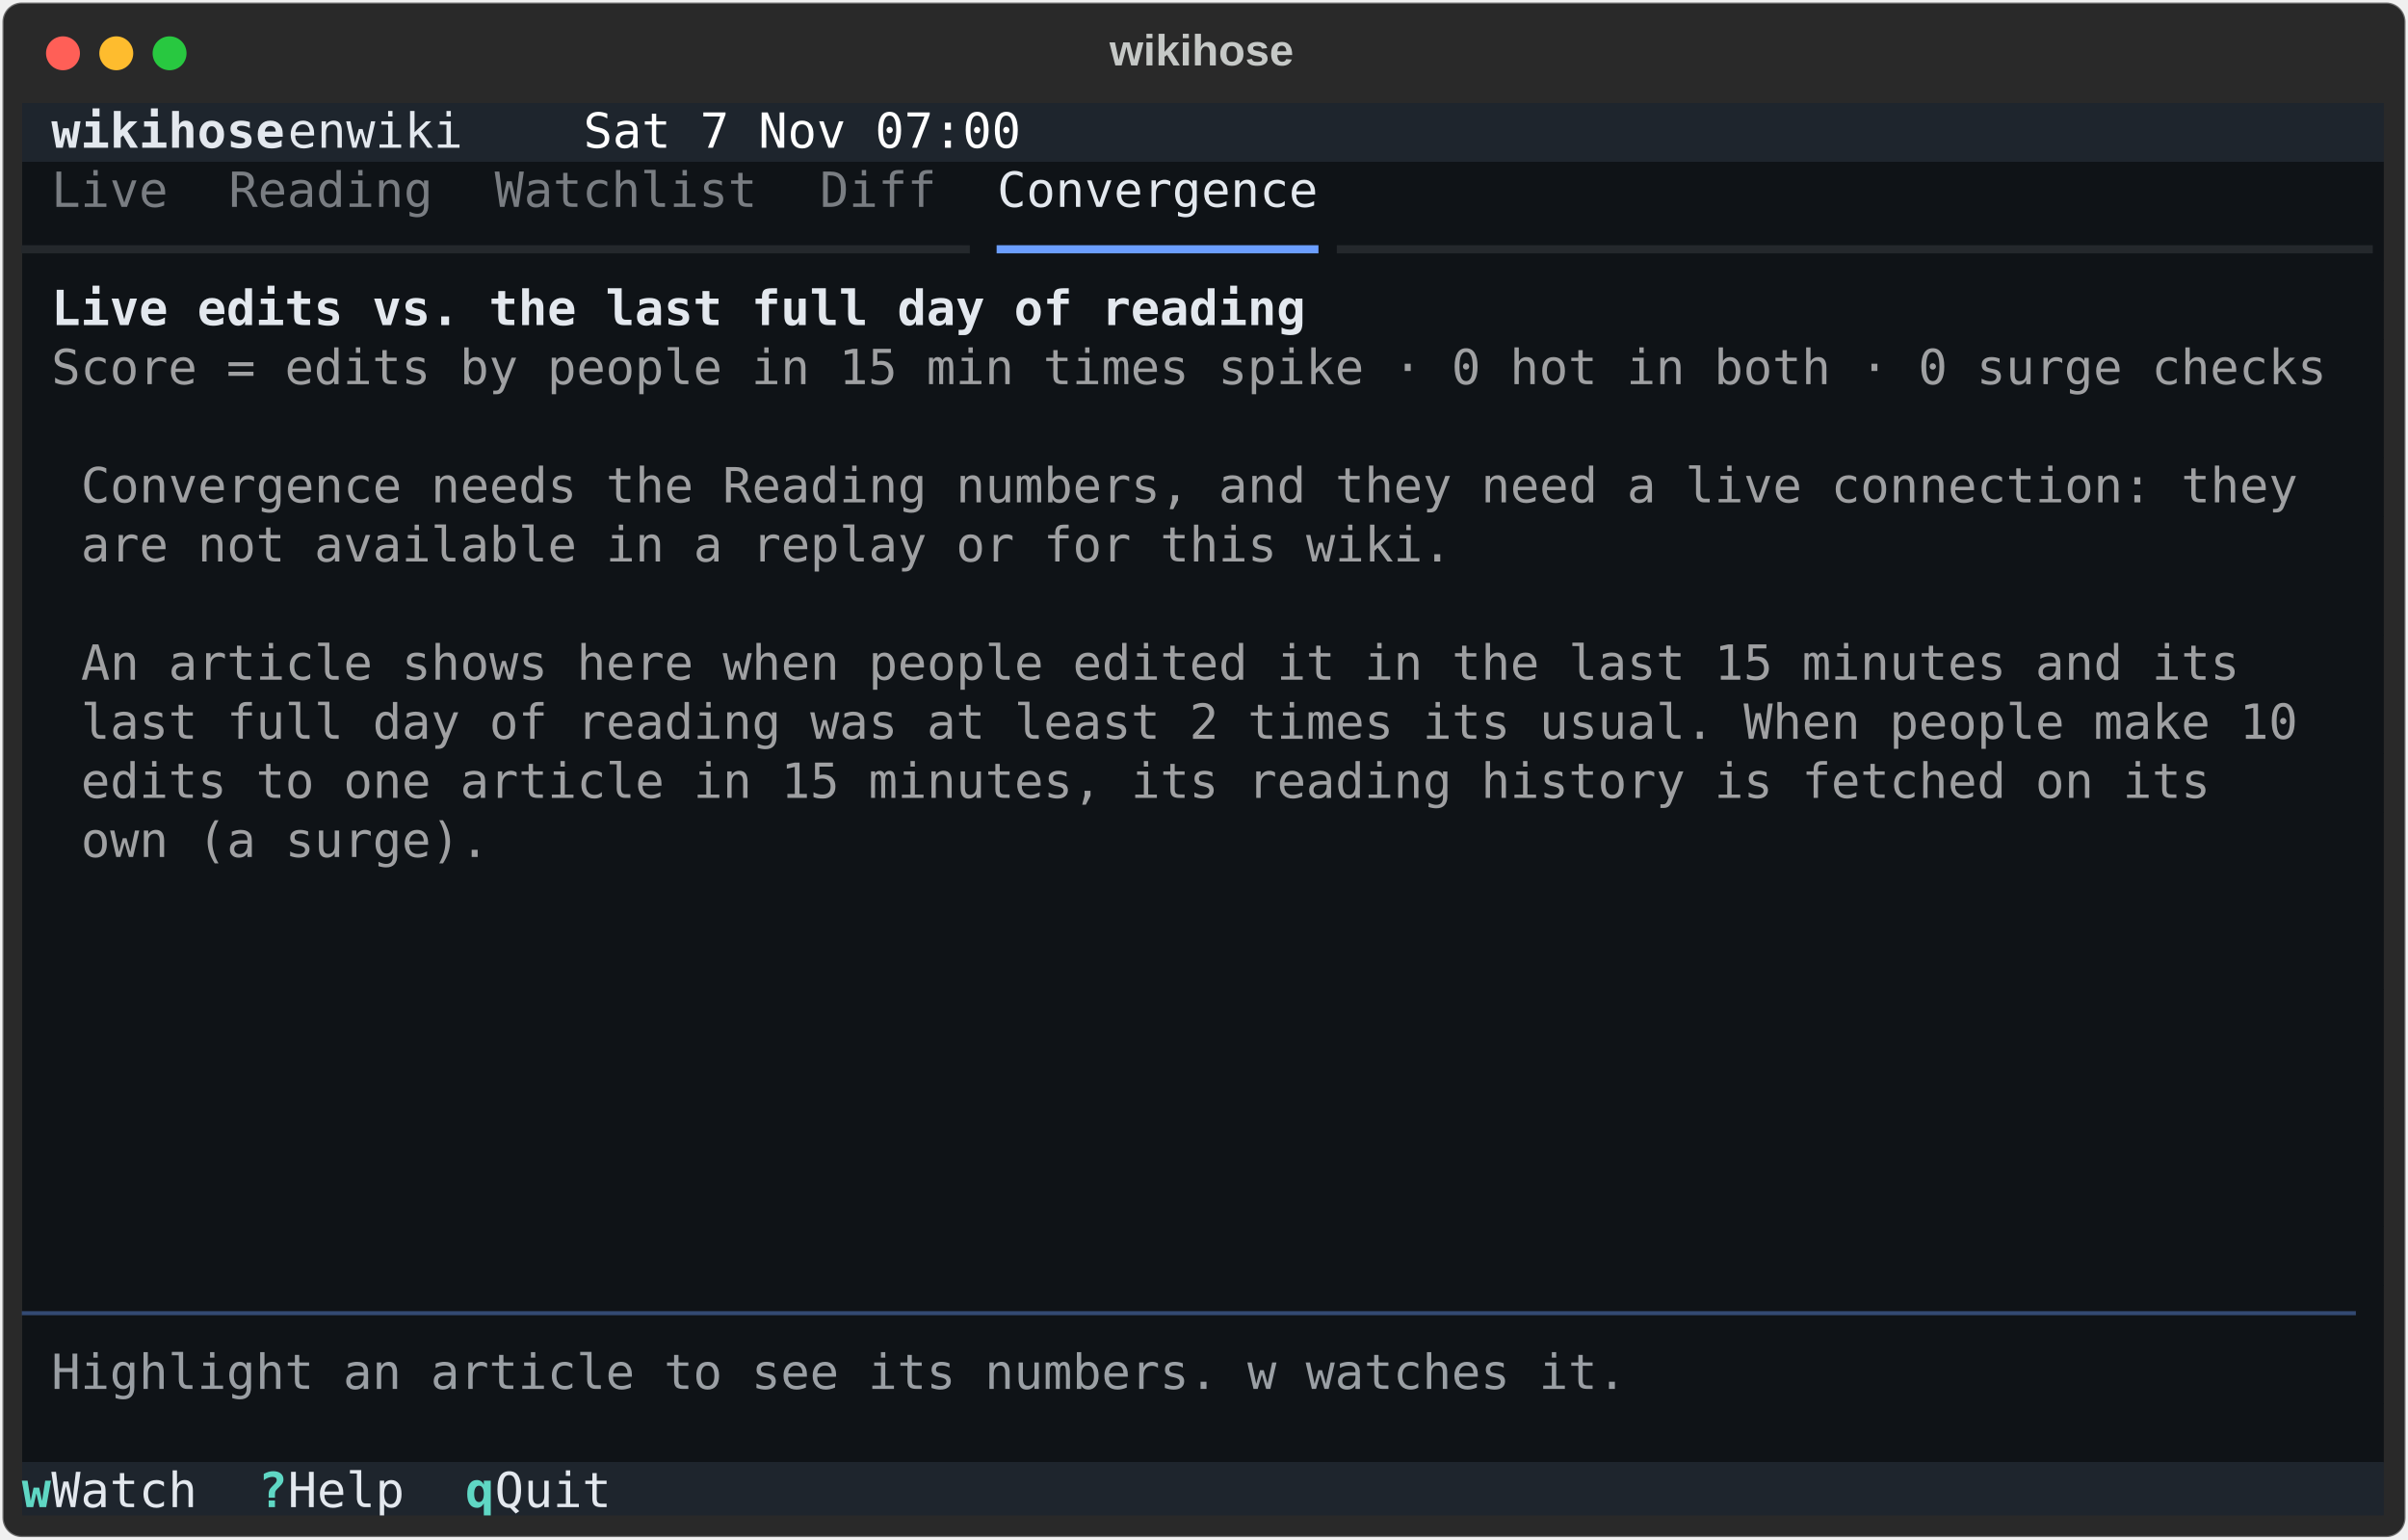
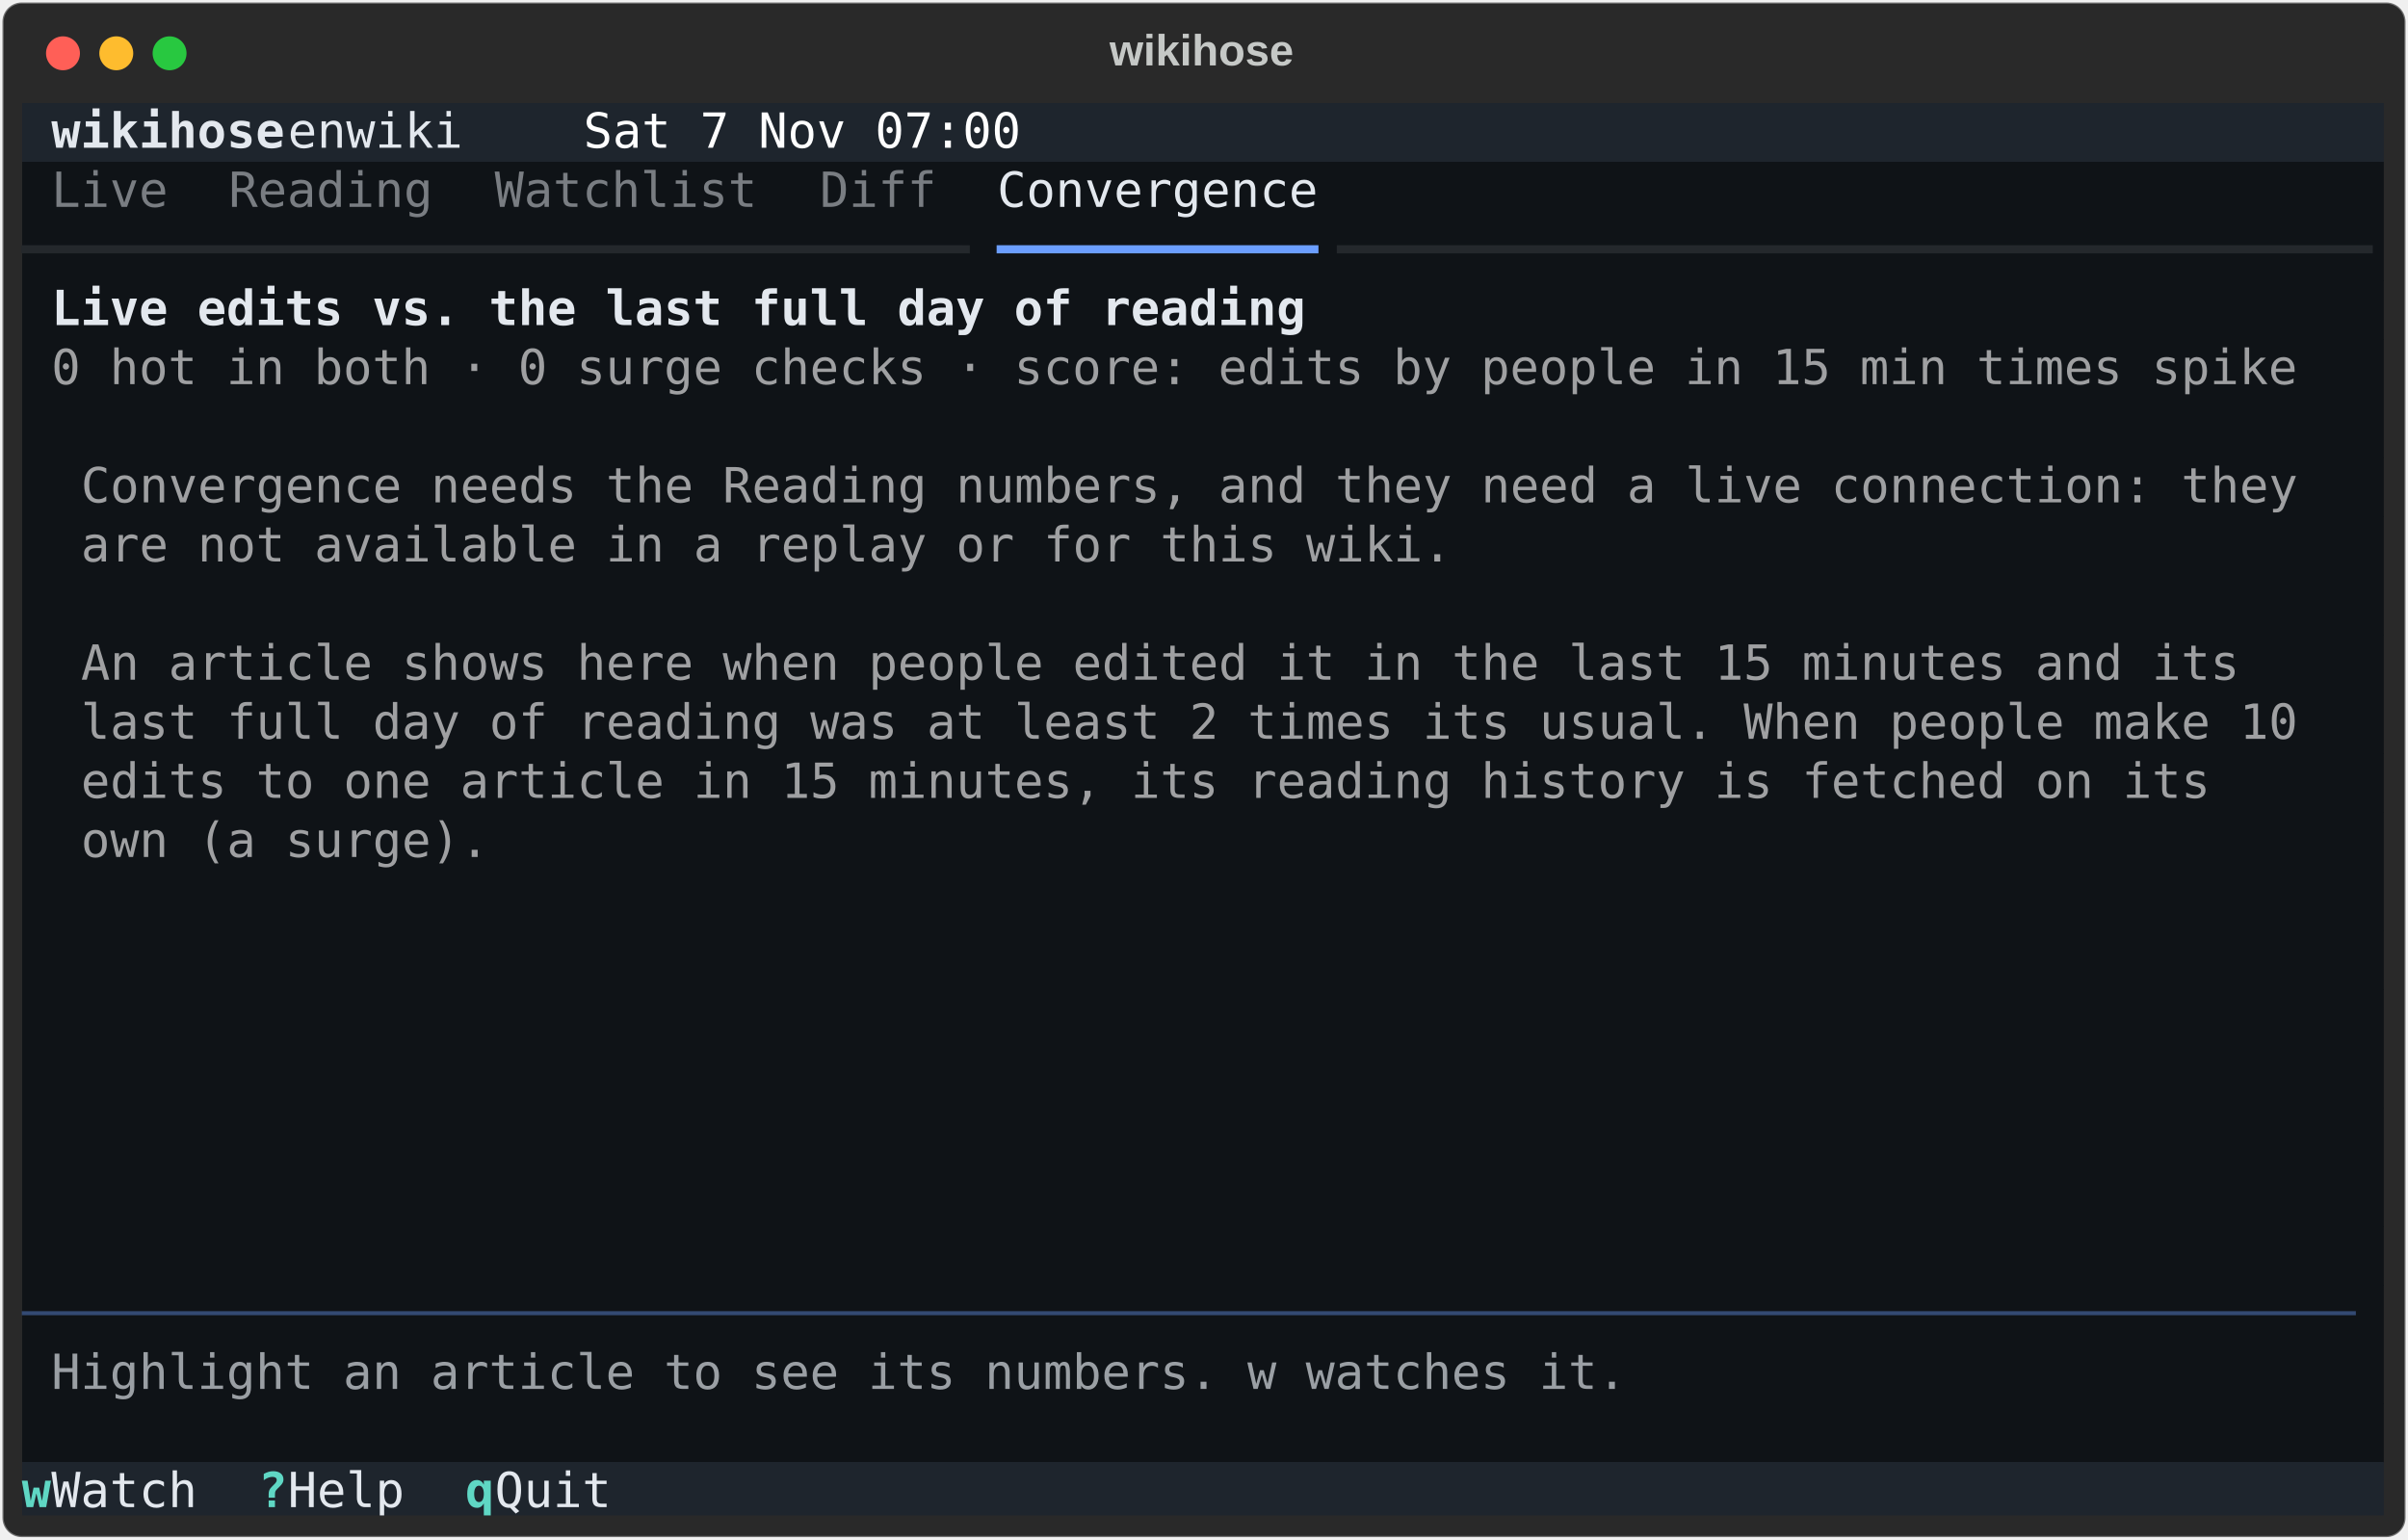
<svg xmlns="http://www.w3.org/2000/svg" class="rich-terminal" viewBox="0 0 994 635.6">
  <style>

    @font-face {
        font-family: "Fira Code";
        src: local("FiraCode-Regular"),
                url("https://cdnjs.cloudflare.com/ajax/libs/firacode/6.2.0/woff2/FiraCode-Regular.woff2") format("woff2"),
                url("https://cdnjs.cloudflare.com/ajax/libs/firacode/6.2.0/woff/FiraCode-Regular.woff") format("woff");
        font-style: normal;
        font-weight: 400;
    }
    @font-face {
        font-family: "Fira Code";
        src: local("FiraCode-Bold"),
                url("https://cdnjs.cloudflare.com/ajax/libs/firacode/6.2.0/woff2/FiraCode-Bold.woff2") format("woff2"),
                url("https://cdnjs.cloudflare.com/ajax/libs/firacode/6.2.0/woff/FiraCode-Bold.woff") format("woff");
        font-style: bold;
        font-weight: 700;
    }

    .terminal-matrix {
        font-family: Fira Code, monospace;
        font-size: 20px;
        line-height: 24.4px;
        font-variant-east-asian: full-width;
    }

    .terminal-title {
        font-size: 18px;
        font-weight: bold;
        font-family: arial;
    }

    .terminal-r1 { fill: #c5c8c6 }
.terminal-r2 { fill: #e3e8ee;font-weight: bold }
.terminal-r3 { fill: #e3e8ee }
.terminal-r4 { fill: #ffffff }
.terminal-r5 { fill: #797d82 }
.terminal-r6 { fill: #24282c }
.terminal-r7 { fill: #6b9eff }
.terminal-r8 { fill: #9fa0a2 }
.terminal-r9 { fill: #334a73 }
.terminal-r10 { fill: #9a9fa4 }
.terminal-r11 { fill: #5fd7c4;font-weight: bold }
    </style>
  <defs>
    <clipPath id="terminal-clip-terminal">
      <rect x="0" y="0" width="975.0" height="584.6" />
    </clipPath>
    <clipPath id="terminal-line-0">
      <rect x="0" y="1.5" width="976" height="24.65" />
    </clipPath>
    <clipPath id="terminal-line-1">
      <rect x="0" y="25.9" width="976" height="24.65" />
    </clipPath>
    <clipPath id="terminal-line-2">
      <rect x="0" y="50.3" width="976" height="24.65" />
    </clipPath>
    <clipPath id="terminal-line-3">
      <rect x="0" y="74.7" width="976" height="24.65" />
    </clipPath>
    <clipPath id="terminal-line-4">
      <rect x="0" y="99.1" width="976" height="24.65" />
    </clipPath>
    <clipPath id="terminal-line-5">
      <rect x="0" y="123.5" width="976" height="24.65" />
    </clipPath>
    <clipPath id="terminal-line-6">
      <rect x="0" y="147.9" width="976" height="24.65" />
    </clipPath>
    <clipPath id="terminal-line-7">
      <rect x="0" y="172.3" width="976" height="24.65" />
    </clipPath>
    <clipPath id="terminal-line-8">
      <rect x="0" y="196.7" width="976" height="24.65" />
    </clipPath>
    <clipPath id="terminal-line-9">
      <rect x="0" y="221.1" width="976" height="24.65" />
    </clipPath>
    <clipPath id="terminal-line-10">
      <rect x="0" y="245.5" width="976" height="24.65" />
    </clipPath>
    <clipPath id="terminal-line-11">
      <rect x="0" y="269.9" width="976" height="24.65" />
    </clipPath>
    <clipPath id="terminal-line-12">
      <rect x="0" y="294.3" width="976" height="24.65" />
    </clipPath>
    <clipPath id="terminal-line-13">
      <rect x="0" y="318.7" width="976" height="24.65" />
    </clipPath>
    <clipPath id="terminal-line-14">
      <rect x="0" y="343.1" width="976" height="24.65" />
    </clipPath>
    <clipPath id="terminal-line-15">
      <rect x="0" y="367.5" width="976" height="24.65" />
    </clipPath>
    <clipPath id="terminal-line-16">
      <rect x="0" y="391.9" width="976" height="24.65" />
    </clipPath>
    <clipPath id="terminal-line-17">
      <rect x="0" y="416.3" width="976" height="24.65" />
    </clipPath>
    <clipPath id="terminal-line-18">
      <rect x="0" y="440.7" width="976" height="24.65" />
    </clipPath>
    <clipPath id="terminal-line-19">
      <rect x="0" y="465.1" width="976" height="24.65" />
    </clipPath>
    <clipPath id="terminal-line-20">
      <rect x="0" y="489.5" width="976" height="24.65" />
    </clipPath>
    <clipPath id="terminal-line-21">
      <rect x="0" y="513.9" width="976" height="24.65" />
    </clipPath>
    <clipPath id="terminal-line-22">
      <rect x="0" y="538.3" width="976" height="24.65" />
    </clipPath>
  </defs>
  <rect fill="#292929" stroke="rgba(255,255,255,0.35)" stroke-width="1" x="1" y="1" width="992" height="633.6" rx="8" />
  <text class="terminal-title" fill="#c5c8c6" text-anchor="middle" x="496" y="27">wikihose</text>
  <g transform="translate(26,22)">
    <circle cx="0" cy="0" r="7" fill="#ff5f57" />
    <circle cx="22" cy="0" r="7" fill="#febc2e" />
    <circle cx="44" cy="0" r="7" fill="#28c840" />
  </g>
  <g transform="translate(9, 41)" clip-path="url(#terminal-clip-terminal)">
    <rect fill="#1e252d" x="0" y="1.5" width="12.2" height="24.65" shape-rendering="crispEdges" />
    <rect fill="#1e252d" x="12.2" y="1.5" width="97.6" height="24.65" shape-rendering="crispEdges" />
    <rect fill="#1e252d" x="109.8" y="1.5" width="122" height="24.65" shape-rendering="crispEdges" />
    <rect fill="#1e252d" x="231.8" y="1.5" width="183" height="24.65" shape-rendering="crispEdges" />
    <rect fill="#1e252d" x="414.8" y="1.5" width="561.2" height="24.65" shape-rendering="crispEdges" />
    <rect fill="#0f1317" x="0" y="25.9" width="12.2" height="24.65" shape-rendering="crispEdges" />
    <rect fill="#0f1317" x="12.2" y="25.9" width="48.8" height="24.65" shape-rendering="crispEdges" />
    <rect fill="#0f1317" x="61" y="25.9" width="24.4" height="24.65" shape-rendering="crispEdges" />
    <rect fill="#0f1317" x="85.4" y="25.9" width="85.4" height="24.65" shape-rendering="crispEdges" />
    <rect fill="#0f1317" x="170.8" y="25.9" width="24.4" height="24.65" shape-rendering="crispEdges" />
    <rect fill="#0f1317" x="195.2" y="25.9" width="109.8" height="24.65" shape-rendering="crispEdges" />
    <rect fill="#0f1317" x="305" y="25.9" width="24.4" height="24.65" shape-rendering="crispEdges" />
    <rect fill="#0f1317" x="329.4" y="25.9" width="48.8" height="24.65" shape-rendering="crispEdges" />
    <rect fill="#0f1317" x="378.2" y="25.9" width="24.4" height="24.65" shape-rendering="crispEdges" />
    <rect fill="#0f1317" x="402.6" y="25.9" width="134.2" height="24.65" shape-rendering="crispEdges" />
    <rect fill="#0f1317" x="536.8" y="25.9" width="439.2" height="24.65" shape-rendering="crispEdges" />
    <rect fill="#0f1317" x="0" y="50.3" width="402.6" height="24.65" shape-rendering="crispEdges" />
    <rect fill="#0f1317" x="402.6" y="50.3" width="134.2" height="24.65" shape-rendering="crispEdges" />
    <rect fill="#0f1317" x="536.8" y="50.3" width="439.2" height="24.65" shape-rendering="crispEdges" />
    <rect fill="#0f1317" x="0" y="74.7" width="12.2" height="24.65" shape-rendering="crispEdges" />
    <rect fill="#0f1317" x="12.2" y="74.7" width="524.6" height="24.65" shape-rendering="crispEdges" />
    <rect fill="#0f1317" x="536.8" y="74.7" width="439.2" height="24.65" shape-rendering="crispEdges" />
    <rect fill="#0f1317" x="0" y="99.1" width="12.2" height="24.65" shape-rendering="crispEdges" />
-     <rect fill="#0f1317" x="12.2" y="99.1" width="951.6" height="24.65" shape-rendering="crispEdges" />
-     <rect fill="#0f1317" x="963.8" y="99.1" width="12.2" height="24.65" shape-rendering="crispEdges" />
+     <rect fill="#0f1317" x="12.2" y="99.1" width="939.4" height="24.65" shape-rendering="crispEdges" />
+     <rect fill="#0f1317" x="951.6" y="99.1" width="24.4" height="24.65" shape-rendering="crispEdges" />
    <rect fill="#0f1317" x="0" y="123.5" width="976" height="24.65" shape-rendering="crispEdges" />
    <rect fill="#0f1317" x="0" y="147.9" width="24.4" height="24.65" shape-rendering="crispEdges" />
    <rect fill="#0f1317" x="24.4" y="147.9" width="927.2" height="24.65" shape-rendering="crispEdges" />
    <rect fill="#0f1317" x="951.6" y="147.9" width="24.4" height="24.65" shape-rendering="crispEdges" />
    <rect fill="#0f1317" x="0" y="172.3" width="24.4" height="24.65" shape-rendering="crispEdges" />
    <rect fill="#0f1317" x="24.4" y="172.3" width="573.4" height="24.65" shape-rendering="crispEdges" />
    <rect fill="#0f1317" x="597.8" y="172.3" width="378.2" height="24.65" shape-rendering="crispEdges" />
    <rect fill="#0f1317" x="0" y="196.7" width="24.4" height="24.65" shape-rendering="crispEdges" />
    <rect fill="#0f1317" x="24.4" y="196.7" width="0" height="24.65" shape-rendering="crispEdges" />
    <rect fill="#0f1317" x="24.4" y="196.7" width="951.6" height="24.65" shape-rendering="crispEdges" />
    <rect fill="#0f1317" x="0" y="221.1" width="24.4" height="24.65" shape-rendering="crispEdges" />
    <rect fill="#0f1317" x="24.4" y="221.1" width="902.8" height="24.65" shape-rendering="crispEdges" />
    <rect fill="#0f1317" x="927.2" y="221.1" width="48.8" height="24.65" shape-rendering="crispEdges" />
    <rect fill="#0f1317" x="0" y="245.5" width="24.4" height="24.65" shape-rendering="crispEdges" />
    <rect fill="#0f1317" x="24.4" y="245.5" width="927.2" height="24.65" shape-rendering="crispEdges" />
    <rect fill="#0f1317" x="951.6" y="245.5" width="24.4" height="24.65" shape-rendering="crispEdges" />
    <rect fill="#0f1317" x="0" y="269.9" width="24.4" height="24.65" shape-rendering="crispEdges" />
    <rect fill="#0f1317" x="24.4" y="269.9" width="890.6" height="24.65" shape-rendering="crispEdges" />
    <rect fill="#0f1317" x="915" y="269.9" width="61" height="24.65" shape-rendering="crispEdges" />
    <rect fill="#0f1317" x="0" y="294.3" width="24.4" height="24.65" shape-rendering="crispEdges" />
    <rect fill="#0f1317" x="24.4" y="294.3" width="170.8" height="24.65" shape-rendering="crispEdges" />
    <rect fill="#0f1317" x="195.2" y="294.3" width="780.8" height="24.65" shape-rendering="crispEdges" />
    <rect fill="#0f1317" x="0" y="318.7" width="24.4" height="24.65" shape-rendering="crispEdges" />
    <rect fill="#0f1317" x="24.4" y="318.7" width="927.2" height="24.65" shape-rendering="crispEdges" />
    <rect fill="#0f1317" x="951.6" y="318.7" width="24.4" height="24.65" shape-rendering="crispEdges" />
    <rect fill="#0f1317" x="0" y="343.1" width="24.4" height="24.65" shape-rendering="crispEdges" />
    <rect fill="#0f1317" x="24.4" y="343.1" width="927.2" height="24.65" shape-rendering="crispEdges" />
    <rect fill="#0f1317" x="951.6" y="343.1" width="24.4" height="24.65" shape-rendering="crispEdges" />
    <rect fill="#0f1317" x="0" y="367.5" width="24.4" height="24.65" shape-rendering="crispEdges" />
    <rect fill="#0f1317" x="24.4" y="367.5" width="927.2" height="24.65" shape-rendering="crispEdges" />
    <rect fill="#0f1317" x="951.6" y="367.5" width="24.4" height="24.65" shape-rendering="crispEdges" />
    <rect fill="#0f1317" x="0" y="391.9" width="24.4" height="24.65" shape-rendering="crispEdges" />
    <rect fill="#0f1317" x="24.4" y="391.9" width="927.2" height="24.65" shape-rendering="crispEdges" />
    <rect fill="#0f1317" x="951.6" y="391.9" width="24.4" height="24.65" shape-rendering="crispEdges" />
    <rect fill="#0f1317" x="0" y="416.3" width="24.4" height="24.65" shape-rendering="crispEdges" />
    <rect fill="#0f1317" x="24.4" y="416.3" width="927.2" height="24.65" shape-rendering="crispEdges" />
    <rect fill="#0f1317" x="951.6" y="416.3" width="24.4" height="24.65" shape-rendering="crispEdges" />
    <rect fill="#0f1317" x="0" y="440.7" width="24.4" height="24.65" shape-rendering="crispEdges" />
    <rect fill="#0f1317" x="24.4" y="440.7" width="927.2" height="24.65" shape-rendering="crispEdges" />
    <rect fill="#0f1317" x="951.6" y="440.7" width="24.4" height="24.65" shape-rendering="crispEdges" />
    <rect fill="#0f1317" x="0" y="465.1" width="976" height="24.65" shape-rendering="crispEdges" />
    <rect fill="#0f1317" x="0" y="489.5" width="976" height="24.65" shape-rendering="crispEdges" />
    <rect fill="#0f1317" x="0" y="513.9" width="12.2" height="24.65" shape-rendering="crispEdges" />
    <rect fill="#0f1317" x="12.2" y="513.9" width="658.8" height="24.65" shape-rendering="crispEdges" />
    <rect fill="#0f1317" x="671" y="513.9" width="305" height="24.65" shape-rendering="crispEdges" />
    <rect fill="#0f1317" x="0" y="538.3" width="12.2" height="24.65" shape-rendering="crispEdges" />
    <rect fill="#0f1317" x="12.2" y="538.3" width="951.6" height="24.65" shape-rendering="crispEdges" />
    <rect fill="#0f1317" x="963.8" y="538.3" width="12.2" height="24.65" shape-rendering="crispEdges" />
    <rect fill="#1e252d" x="0" y="562.7" width="12.2" height="24.65" shape-rendering="crispEdges" />
    <rect fill="#1e252d" x="12.2" y="562.7" width="73.2" height="24.65" shape-rendering="crispEdges" />
    <rect fill="#1e252d" x="85.4" y="562.7" width="12.2" height="24.65" shape-rendering="crispEdges" />
    <rect fill="#1e252d" x="97.6" y="562.7" width="12.2" height="24.65" shape-rendering="crispEdges" />
    <rect fill="#1e252d" x="109.8" y="562.7" width="61" height="24.65" shape-rendering="crispEdges" />
    <rect fill="#1e252d" x="170.8" y="562.7" width="12.2" height="24.65" shape-rendering="crispEdges" />
    <rect fill="#1e252d" x="183" y="562.7" width="12.2" height="24.65" shape-rendering="crispEdges" />
    <rect fill="#1e252d" x="195.2" y="562.7" width="61" height="24.65" shape-rendering="crispEdges" />
    <rect fill="#1e252d" x="256.2" y="562.7" width="719.8" height="24.65" shape-rendering="crispEdges" />
    <g class="terminal-matrix">
      <text class="terminal-r2" x="12.2" y="20" textLength="97.6" clip-path="url(#terminal-line-0)">wikihose</text>
      <text class="terminal-r3" x="109.8" y="20" textLength="122" clip-path="url(#terminal-line-0)">  enwiki  </text>
      <text class="terminal-r4" x="231.8" y="20" textLength="183" clip-path="url(#terminal-line-0)">Sat 7 Nov 07:00</text>
      <text class="terminal-r1" x="976" y="20" textLength="12.2" clip-path="url(#terminal-line-0)">
</text>
      <text class="terminal-r5" x="12.2" y="44.4" textLength="48.8" clip-path="url(#terminal-line-1)">Live</text>
      <text class="terminal-r5" x="85.4" y="44.4" textLength="85.4" clip-path="url(#terminal-line-1)">Reading</text>
      <text class="terminal-r5" x="195.2" y="44.4" textLength="109.8" clip-path="url(#terminal-line-1)">Watchlist</text>
      <text class="terminal-r5" x="329.4" y="44.4" textLength="48.8" clip-path="url(#terminal-line-1)">Diff</text>
      <text class="terminal-r3" x="402.6" y="44.4" textLength="134.2" clip-path="url(#terminal-line-1)">Convergence</text>
      <text class="terminal-r1" x="976" y="44.4" textLength="12.2" clip-path="url(#terminal-line-1)">
</text>
      <text class="terminal-r6" x="0" y="68.8" textLength="402.6" clip-path="url(#terminal-line-2)">━━━━━━━━━━━━━━━━━━━━━━━━━━━━━━━━╸</text>
      <text class="terminal-r7" x="402.6" y="68.8" textLength="134.2" clip-path="url(#terminal-line-2)">━━━━━━━━━━━</text>
      <text class="terminal-r6" x="536.8" y="68.8" textLength="439.2" clip-path="url(#terminal-line-2)">╺━━━━━━━━━━━━━━━━━━━━━━━━━━━━━━━━━━━</text>
      <text class="terminal-r1" x="976" y="68.8" textLength="12.2" clip-path="url(#terminal-line-2)">
</text>
      <text class="terminal-r2" x="12.2" y="93.2" textLength="524.6" clip-path="url(#terminal-line-3)">Live edits vs. the last full day of reading</text>
      <text class="terminal-r1" x="976" y="93.2" textLength="12.2" clip-path="url(#terminal-line-3)">
</text>
-       <text class="terminal-r8" x="12.2" y="117.6" textLength="951.6" clip-path="url(#terminal-line-4)">Score = edits by people in 15 min times spike · 0 hot in both · 0 surge checks</text>
+       <text class="terminal-r8" x="12.2" y="117.6" textLength="939.4" clip-path="url(#terminal-line-4)">0 hot in both · 0 surge checks · score: edits by people in 15 min times spike</text>
      <text class="terminal-r1" x="976" y="117.6" textLength="12.2" clip-path="url(#terminal-line-4)">
</text>
      <text class="terminal-r1" x="976" y="142" textLength="12.2" clip-path="url(#terminal-line-5)">
</text>
      <text class="terminal-r8" x="24.4" y="166.4" textLength="927.2" clip-path="url(#terminal-line-6)">Convergence needs the Reading numbers, and they need a live connection: they</text>
      <text class="terminal-r1" x="976" y="166.4" textLength="12.2" clip-path="url(#terminal-line-6)">
</text>
      <text class="terminal-r8" x="24.4" y="190.8" textLength="573.4" clip-path="url(#terminal-line-7)">are not available in a replay or for this wiki.</text>
      <text class="terminal-r1" x="976" y="190.8" textLength="12.2" clip-path="url(#terminal-line-7)">
</text>
      <text class="terminal-r1" x="976" y="215.2" textLength="12.2" clip-path="url(#terminal-line-8)">
</text>
      <text class="terminal-r8" x="24.4" y="239.6" textLength="902.8" clip-path="url(#terminal-line-9)">An article shows here when people edited it in the last 15 minutes and its</text>
      <text class="terminal-r1" x="976" y="239.6" textLength="12.2" clip-path="url(#terminal-line-9)">
</text>
      <text class="terminal-r8" x="24.4" y="264" textLength="927.2" clip-path="url(#terminal-line-10)">last full day of reading was at least 2 times its usual. When people make 10</text>
      <text class="terminal-r1" x="976" y="264" textLength="12.2" clip-path="url(#terminal-line-10)">
</text>
      <text class="terminal-r8" x="24.4" y="288.4" textLength="890.6" clip-path="url(#terminal-line-11)">edits to one article in 15 minutes, its reading history is fetched on its</text>
      <text class="terminal-r1" x="976" y="288.4" textLength="12.2" clip-path="url(#terminal-line-11)">
</text>
      <text class="terminal-r8" x="24.4" y="312.8" textLength="170.8" clip-path="url(#terminal-line-12)">own (a surge).</text>
      <text class="terminal-r1" x="976" y="312.8" textLength="12.2" clip-path="url(#terminal-line-12)">
</text>
      <text class="terminal-r1" x="976" y="337.2" textLength="12.2" clip-path="url(#terminal-line-13)">
</text>
      <text class="terminal-r1" x="976" y="361.6" textLength="12.2" clip-path="url(#terminal-line-14)">
</text>
      <text class="terminal-r1" x="976" y="386" textLength="12.2" clip-path="url(#terminal-line-15)">
</text>
      <text class="terminal-r1" x="976" y="410.4" textLength="12.2" clip-path="url(#terminal-line-16)">
</text>
      <text class="terminal-r1" x="976" y="434.8" textLength="12.2" clip-path="url(#terminal-line-17)">
</text>
      <text class="terminal-r1" x="976" y="459.2" textLength="12.2" clip-path="url(#terminal-line-18)">
</text>
      <text class="terminal-r1" x="976" y="483.6" textLength="12.2" clip-path="url(#terminal-line-19)">
</text>
      <text class="terminal-r9" x="0" y="508" textLength="976" clip-path="url(#terminal-line-20)">────────────────────────────────────────────────────────────────────────────────</text>
      <text class="terminal-r1" x="976" y="508" textLength="12.2" clip-path="url(#terminal-line-20)">
</text>
      <text class="terminal-r10" x="12.2" y="532.4" textLength="658.8" clip-path="url(#terminal-line-21)">Highlight an article to see its numbers. w watches it.</text>
      <text class="terminal-r1" x="976" y="532.4" textLength="12.2" clip-path="url(#terminal-line-21)">
</text>
      <text class="terminal-r1" x="976" y="556.8" textLength="12.2" clip-path="url(#terminal-line-22)">
</text>
      <text class="terminal-r11" x="0" y="581.2" textLength="12.2" clip-path="url(#terminal-line-23)">w</text>
      <text class="terminal-r3" x="12.2" y="581.2" textLength="73.2" clip-path="url(#terminal-line-23)"> Watch</text>
      <text class="terminal-r11" x="97.6" y="581.2" textLength="12.2" clip-path="url(#terminal-line-23)">?</text>
      <text class="terminal-r3" x="109.8" y="581.2" textLength="61" clip-path="url(#terminal-line-23)"> Help</text>
      <text class="terminal-r11" x="183" y="581.2" textLength="12.2" clip-path="url(#terminal-line-23)">q</text>
      <text class="terminal-r3" x="195.2" y="581.2" textLength="61" clip-path="url(#terminal-line-23)"> Quit</text>
    </g>
  </g>
</svg>
